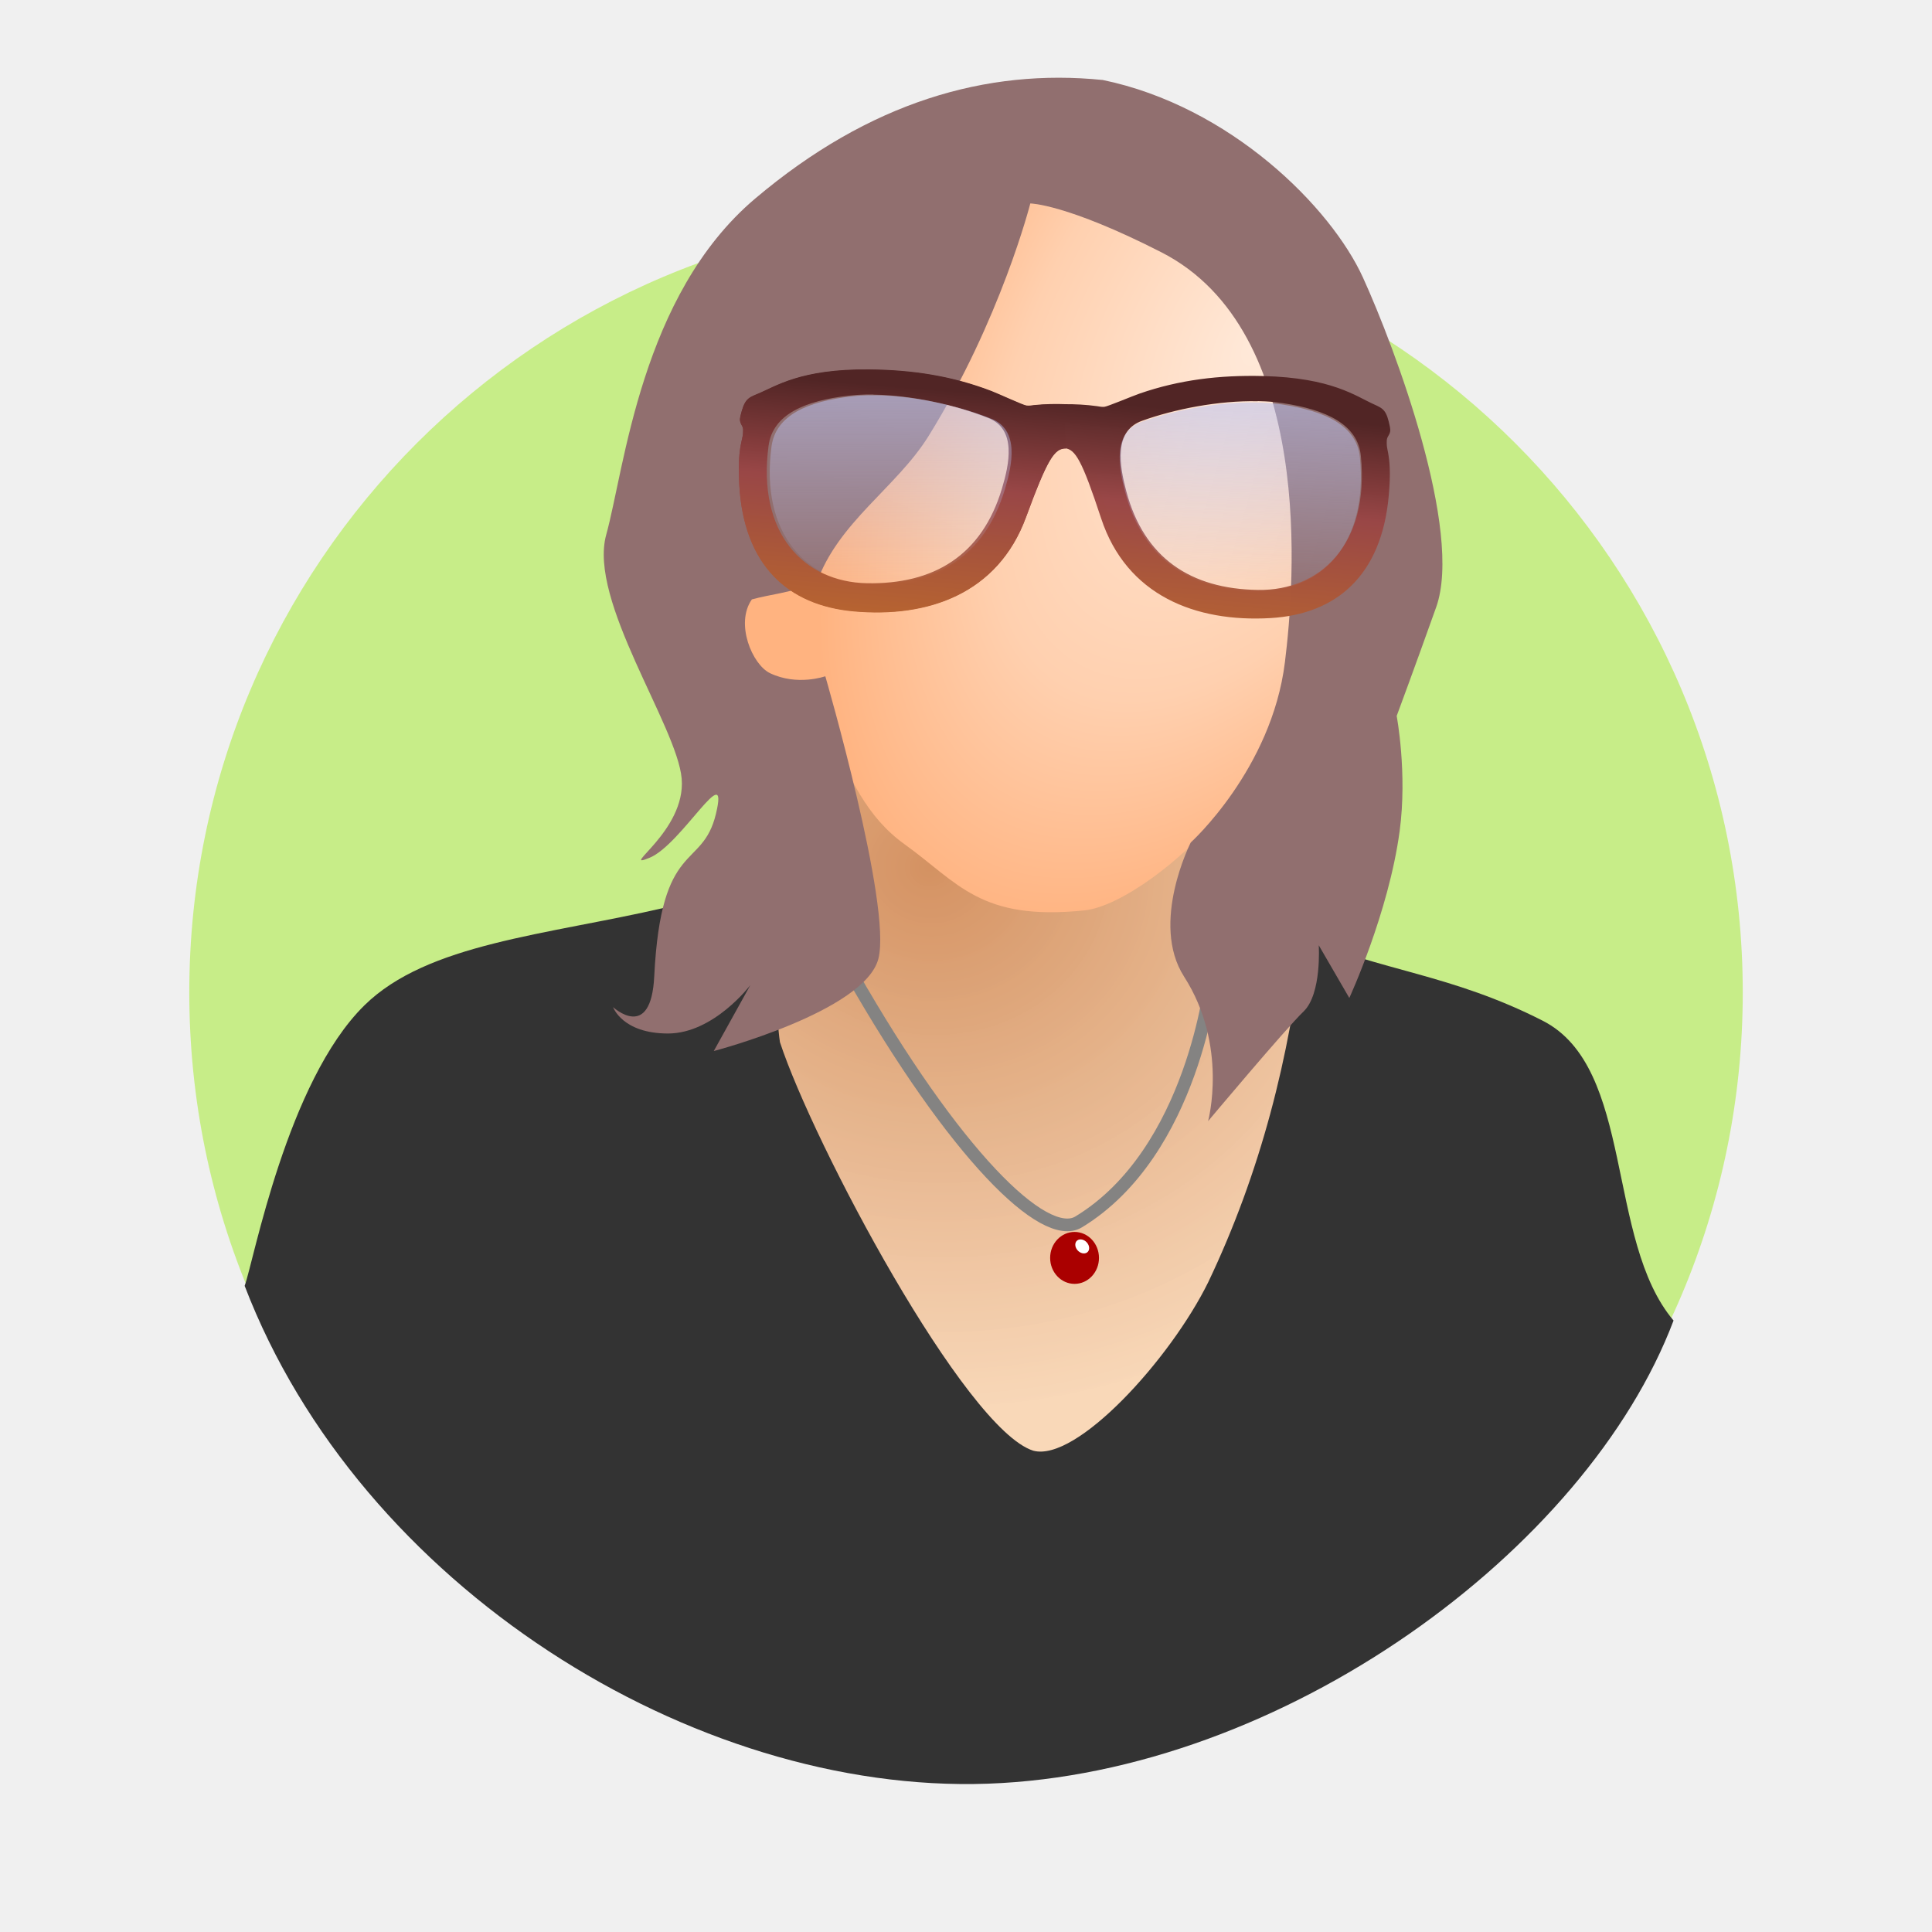
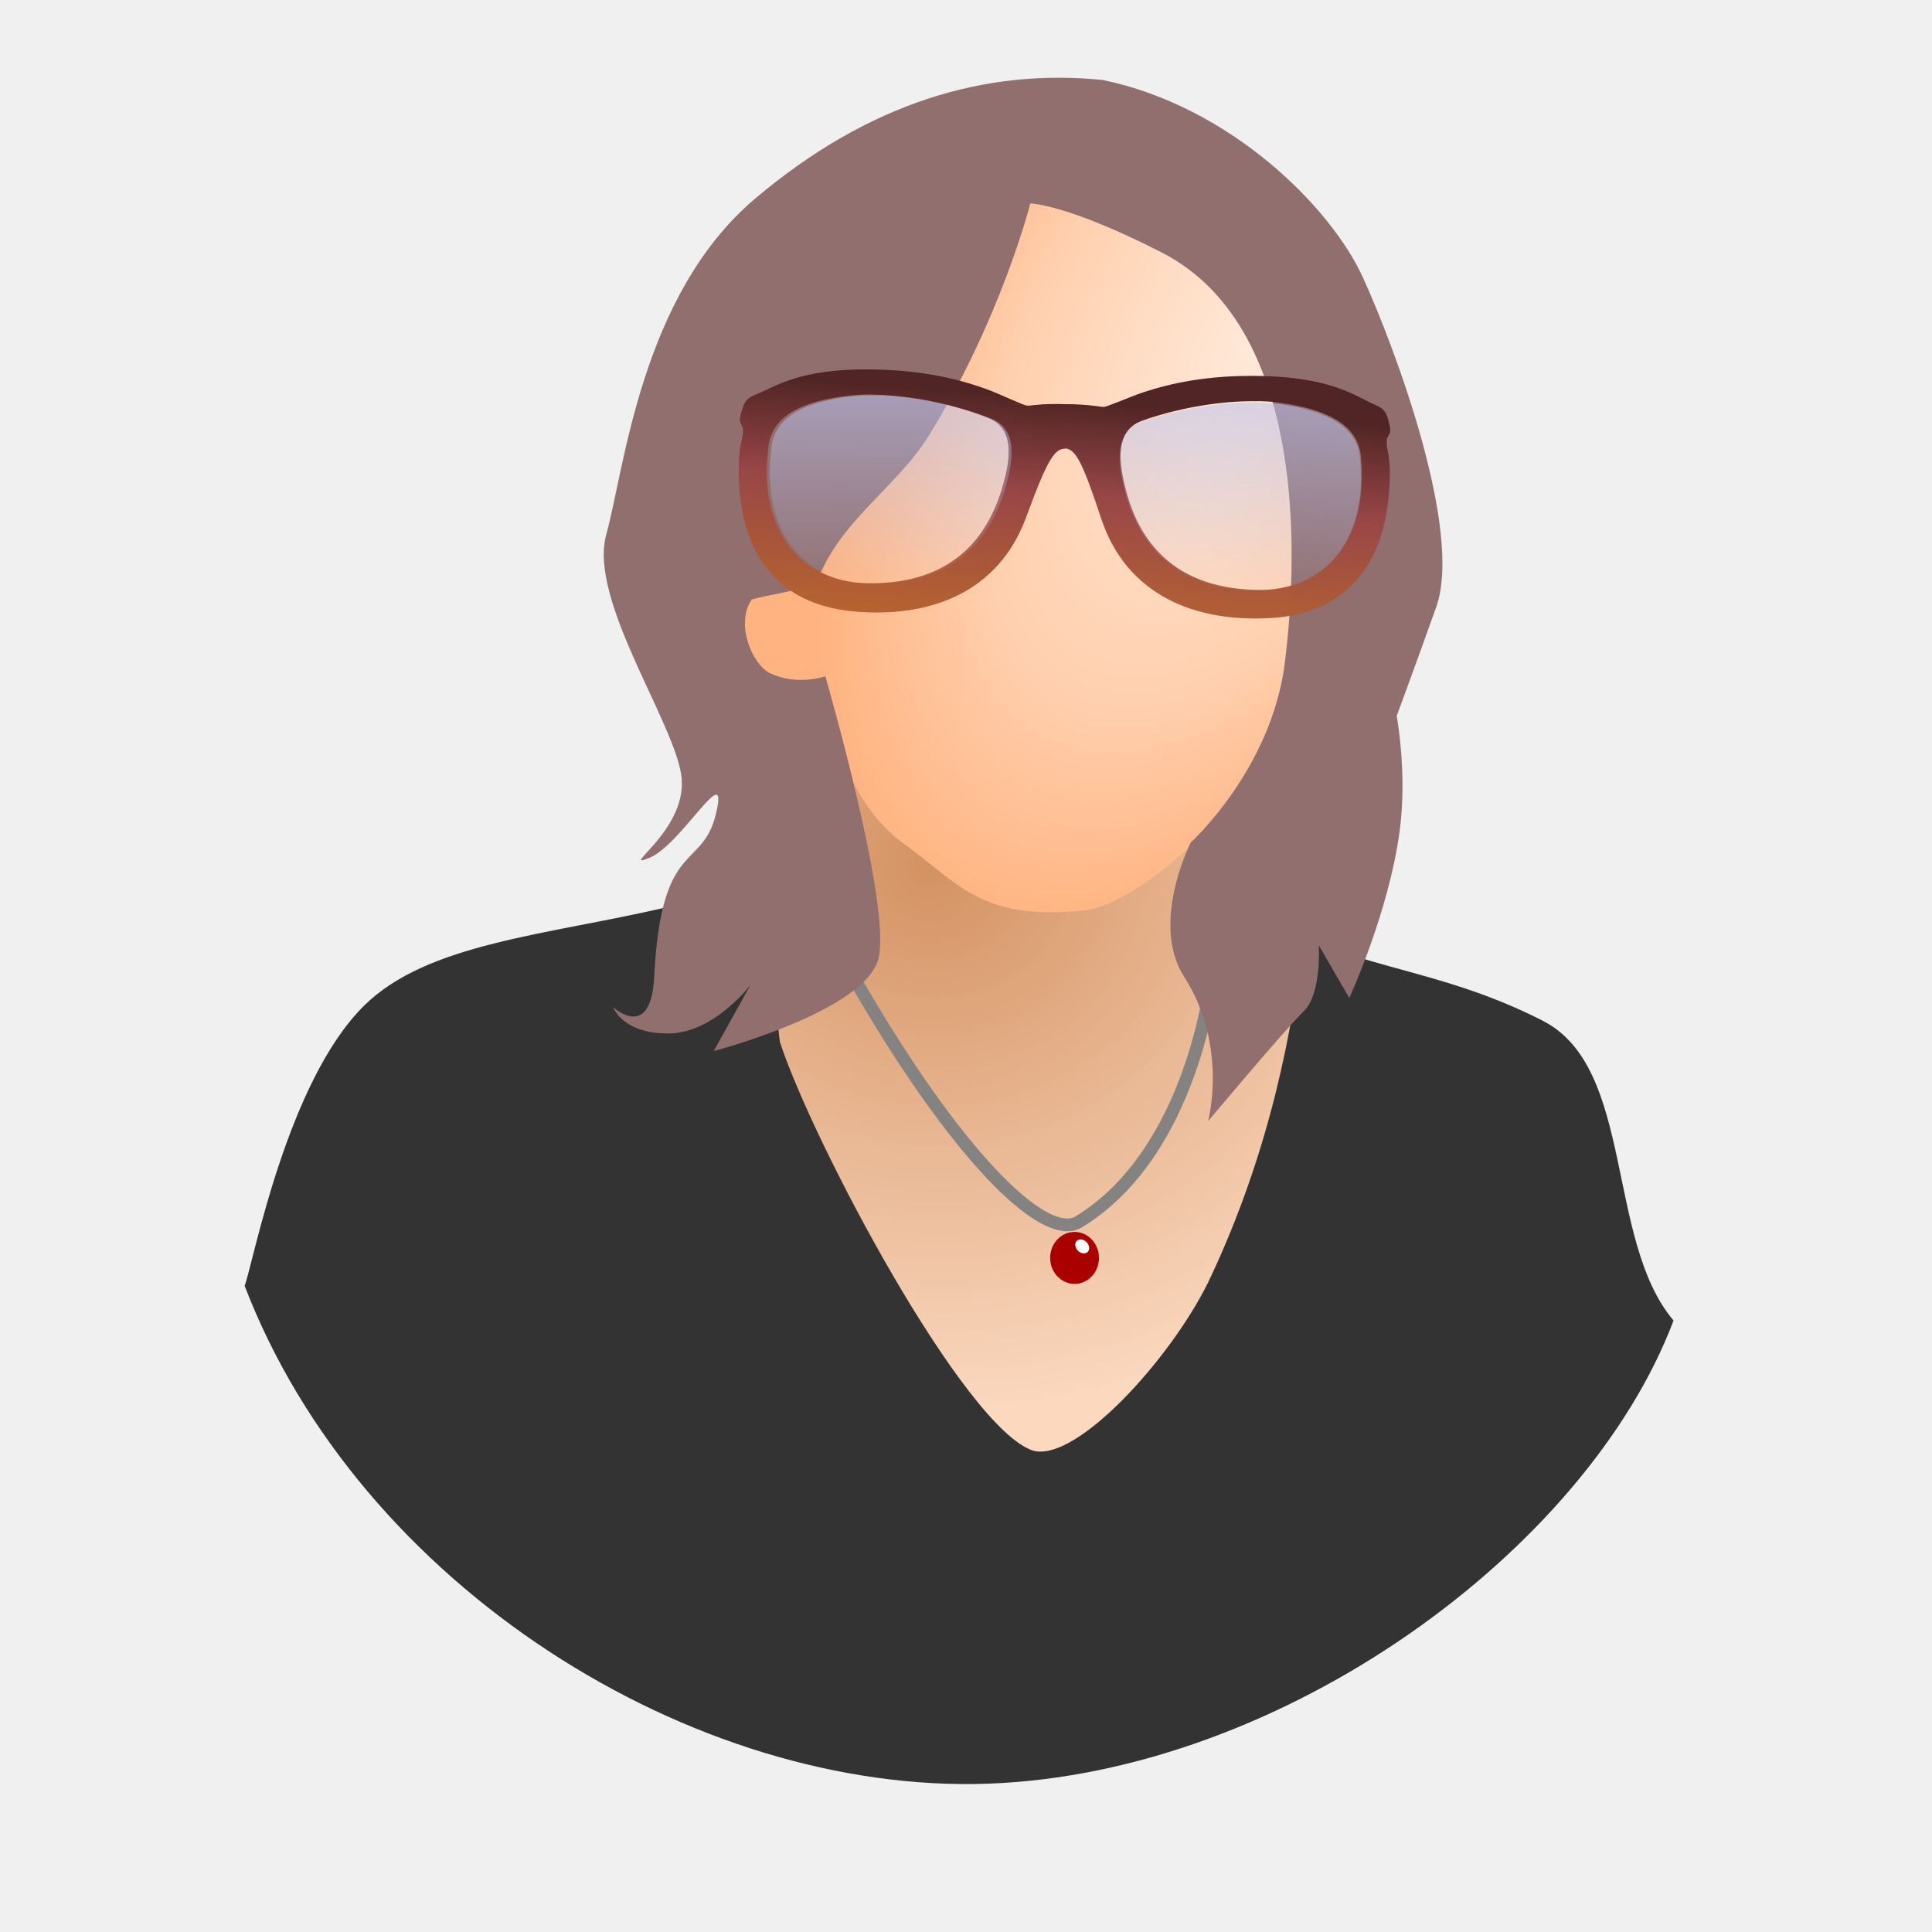
<svg xmlns="http://www.w3.org/2000/svg" xmlns:xlink="http://www.w3.org/1999/xlink" width="110" height="110" viewBox="0 0 29.104 29.104" version="1.1" id="svg2787" xml:space="preserve">
  <defs id="defs2784">
    <rect x="5.88" y="-19.377" width="22.985" height="12.027" id="rect1" />
    <linearGradient id="linearGradient1">
      <stop style="stop-color:#d49262;stop-opacity:1;" offset="0" id="stop1" />
      <stop style="stop-color:#fbd6bb;stop-opacity:0.943;" offset="1" id="stop2" />
    </linearGradient>
    <linearGradient id="linearGradient26559">
      <stop style="stop-color:#ffe9d9;stop-opacity:1;" offset="0" id="stop26555" />
      <stop style="stop-color:#ffd0af;stop-opacity:1;" offset="0.608" id="stop26563" />
      <stop style="stop-color:#ffb380;stop-opacity:1;" offset="1" id="stop26557" />
    </linearGradient>
    <mask maskUnits="userSpaceOnUse" id="mask10222">
      <circle style="fill:#ffffff;fill-opacity:1;fill-rule:evenodd;stroke-width:0.224" id="circle10224" cx="13.229" cy="14.817" r="11" />
    </mask>
    <radialGradient xlink:href="#linearGradient1" id="radialGradient2-3" cx="-13.077" cy="15.058" fx="-13.077" fy="15.058" r="5.211" gradientTransform="matrix(-0.3525487,1.729008,-1.863063,-0.3798829,9.257119,40.63777)" gradientUnits="userSpaceOnUse" />
    <radialGradient xlink:href="#linearGradient26559" id="radialGradient26561-8-4-3-7" cx="50.035" cy="10.592" fx="50.035" fy="10.592" r="5.772" gradientTransform="matrix(-0.8942386,1.669439,0.931599,0.465422,26.26525,-85.10766)" gradientUnits="userSpaceOnUse" />
    <linearGradient id="linearGradient7">
      <stop style="stop-color:#512525;stop-opacity:1;" offset="0" id="stop7" />
      <stop style="stop-color:#994646;stop-opacity:0.992;" offset="0.425" id="stop9" />
      <stop style="stop-color:#b76331;stop-opacity:0.991;" offset="1" id="stop8" />
    </linearGradient>
    <linearGradient xlink:href="#linearGradient7" id="linearGradient11" gradientUnits="userSpaceOnUse" gradientTransform="matrix(0.08882218,-0.01084407,0.02590891,0.09290898,25.56818,11.17375)" x1="-78.831" y1="-70.426" x2="-85.387" y2="-34.024" />
    <linearGradient xlink:href="#linearGradient7" id="linearGradient2" gradientUnits="userSpaceOnUse" gradientTransform="matrix(0.08882218,-0.01084407,0.02590891,0.09290898,25.56818,11.17824)" x1="-78.831" y1="-70.426" x2="-85.387" y2="-34.024" />
    <linearGradient xlink:href="#linearGradient15" id="linearGradient16" x1="13.721" y1="5.472" x2="13.785" y2="8.472" gradientUnits="userSpaceOnUse" gradientTransform="translate(-0.4511896,0.5520869)" />
    <linearGradient id="linearGradient15">
      <stop style="stop-color:#b9c2f1;stop-opacity:1;" offset="0" id="stop15" />
      <stop style="stop-color:#b9c2f1;stop-opacity:0;" offset="1" id="stop16" />
    </linearGradient>
    <linearGradient xlink:href="#linearGradient15" id="linearGradient6" gradientUnits="userSpaceOnUse" gradientTransform="matrix(-1,0,0,1,32.39597,0.5645867)" x1="13.721" y1="5.472" x2="13.785" y2="8.472" />
  </defs>
  <g id="layer1">
    <g id="g1" transform="translate(2.473419,2.406765)">
-       <circle style="mix-blend-mode:normal;fill:#c6ed84;fill-opacity:0.955;stroke:#ffffff;stroke-width:0;stroke-linecap:round" id="path34" cx="12.079" cy="12.543" r="11.701" />
+       <circle style="mix-blend-mode:normal;fill:#c6ed84;fill-opacity:0.955;stroke:#ffffff;stroke-width:0;stroke-linecap:round" id="path34" cx="-19.671" cy="12.543" r="11.701" />
      <g id="g20718-3" transform="matrix(0.8853303,0,0,0.8808192,24.0856,-0.1708568)" style="stroke-width:0.885">
        <path id="path13238-1-2-5-8-1-8" style="fill:url(#radialGradient2-3);fill-opacity:1;stroke:#000000;stroke-width:0;stroke-linecap:butt;stroke-linejoin:miter;stroke-dasharray:none;stroke-opacity:1" d="m -9.532,11.427 c 0.67,0.618 1.134,0.348 1.469,1.214 0.46,1.189 0.868,0.709 0.979,1.256 0.113,0.558 -0.348,1.377 -0.524,1.962 -0.349,1.159 -0.821,3.11 -1.25,4.063 -0.429,0.953 -2.14,2.355 -3.079,2.818 -0.939,0.463 -2.921,-1.054 -3.351,-1.028 -0.429,0.026 -1.064,-3.046 -1.305,-3.921 -0.241,-0.875 -1.716,-1.545 -0.268,-3.373 1.448,-1.828 0.766,-3.594 0.739,-3.929 -0.027,-0.335 0.969,0.241 1.156,0.447 0.188,0.206 0.956,1 2.076,1.468 0.988,0.413 1.807,0.228 2.087,-0.053 0.297,-0.297 1.432,-1.475 1.432,-1.475 z" />
        <path style="fill:url(#radialGradient26561-8-4-3-7);fill-opacity:1;stroke:#000000;stroke-width:0;stroke-linecap:butt;stroke-linejoin:miter;stroke-dasharray:none;stroke-opacity:1" d="m -9.134,2.004 c 0.607,0.874 1.131,2.489 1.175,4.279 0.045,1.836 -0.054,3.505 -1.307,5.121 -0.593,0.764 -1.669,1.563 -2.277,1.627 -1.777,0.187 -2.15,-0.471 -3.06,-1.127 -0.641,-0.462 -0.939,-1.117 -1.349,-2.066 -0.096,-0.223 -0.156,-0.234 -0.252,-0.474 -0.039,-0.098 -0.065,-0.072 -0.396,-0.032 -0.205,0.025 -1.318,-1.362 -1.396,-1.765 -0.053,-0.275 1.748,-0.265 1.797,-0.414 0.531,-1.602 1.152,-1.268 1.303,-2.069 0.152,-0.801 1.1,-3.341 2.287,-4.233 1.482,0.138 2.488,0.279 3.474,1.153 z" id="path12892-7-4-9-0-9-2" />
        <path id="path3866-5-8-8-7-7" mask="none" style="fill:#333333;fill-opacity:1;stroke:#000000;stroke-width:0;stroke-linecap:butt;stroke-linejoin:miter;stroke-dasharray:none;stroke-opacity:0" d="m -16.655,12.095 c 0,0 -0.213,0.466 -2.023,0.888 -2.033,0.474 -4.046,0.609 -5.122,1.674 -1.315,1.301 -1.883,4.375 -2.036,4.796 1.958,5.135 7.63,8.693 12.646,8.514 5.016,-0.179 10.191,-3.995 11.667,-7.921 -1.16,-1.378 -0.658,-4.325 -2.227,-5.128 -1.561,-0.799 -2.763,-0.853 -4.074,-1.428 -0.227,2.05 -0.729,4.029 -1.616,5.899 -0.646,1.32 -2.243,3.082 -2.978,2.883 -1.162,-0.371 -3.743,-5.251 -4.31,-6.987 -0.142,-0.944 0.073,-3.189 0.073,-3.189 z" />
        <path style="fill:none;stroke:#848382;stroke-width:0.217;stroke-linecap:round;stroke-linejoin:miter;stroke-dasharray:none;stroke-opacity:1" d="m -9.384,14.188 c 0,0 -0.304,2.975 -2.261,4.171 -0.587,0.358 -2.115,-1.165 -3.866,-4.246" id="path27717-0-1-6-9" />
        <path style="fill:#916f6f;stroke:#000000;stroke-width:0;stroke-linecap:butt;stroke-linejoin:miter;stroke-dasharray:none;stroke-opacity:1" d="m -11.242,-1.172 c 2.179,0.451 3.891,2.179 4.435,3.382 0.545,1.202 1.707,4.332 1.245,5.636 -0.38,1.072 -0.672,1.86 -0.672,1.86 0,0 0.184,0.977 0.05,1.973 -0.188,1.397 -0.856,2.85 -0.856,2.85 l -0.52,-0.901 c 0,0 0.053,0.831 -0.258,1.132 -0.311,0.301 -1.625,1.876 -1.625,1.876 0,0 0.348,-1.287 -0.408,-2.471 -0.585,-0.916 0.113,-2.295 0.113,-2.295 0,0 1.376,-1.251 1.602,-3.081 0.167,-1.351 0.518,-5.669 -2.102,-7.013 -1.615,-0.829 -2.23,-0.835 -2.23,-0.835 0,0 -0.501,1.985 -1.73,3.976 -0.543,0.881 -1.542,1.474 -1.906,2.517 -0.5,0.177 -0.776,0.189 -1.102,0.279 -0.288,0.413 0.007,1.115 0.308,1.261 0.467,0.225 0.942,0.053 0.942,0.053 0,0 1.136,3.93 0.903,4.832 -0.233,0.902 -2.801,1.578 -2.801,1.578 l 0.622,-1.127 c 0,0 -0.622,0.827 -1.401,0.827 -0.778,0 -0.934,-0.451 -0.934,-0.451 0,0 0.645,0.602 0.7,-0.526 0.117,-2.367 0.817,-1.804 1.05,-2.78 0.233,-0.977 -0.584,0.526 -1.128,0.751 -0.545,0.225 0.622,-0.451 0.545,-1.353 -0.078,-0.902 -1.595,-3.043 -1.284,-4.171 0.311,-1.127 0.589,-4.096 2.534,-5.749 1.945,-1.653 3.937,-2.229 5.908,-2.029 z" id="path26059-6-5-7-6" />
        <g id="g27721-2-8-1-0" transform="matrix(-0.778065,0,0,0.7514212,31.86677,-2.70822)" style="stroke-width:1.072">
          <ellipse style="fill:#aa0000;fill-opacity:1;fill-rule:evenodd;stroke-width:0.284" id="path11936-3-7-4-3-1-1" cx="56.013" cy="28.856" rx="0.534" ry="0.591" />
          <ellipse style="fill:#ffffff;fill-rule:evenodd;stroke-width:0.284" id="path12898-2-3-7-8-0-5" cx="61.474" cy="-12.193" rx="0.135" ry="0.174" transform="matrix(0.7845642,0.6200476,-0.6245485,0.780986,0,0)" />
        </g>
      </g>
    </g>
    <g id="g6" transform="rotate(0.965443,15.99366,11.63843)">
      <g id="g16" transform="translate(-0.4706588,0.5554823)">
        <path id="path1-1" style="fill:url(#linearGradient2);fill-opacity:1;stroke:#777777;stroke-width:0;stroke-linecap:round" d="m 13.461,5.064 c -1.038,0.008 -1.4,0.279 -1.678,0.398 -0.147,0.063 -0.193,0.088 -0.249,0.34 -0.025,0.112 0.044,0.123 0.045,0.204 0.001,0.081 -0.006,0.095 -0.022,0.176 -0.026,0.125 -0.048,0.302 -0.022,0.653 0.089,1.203 0.756,1.799 1.754,1.873 1.122,0.083 2.169,-0.301 2.573,-1.461 0.314,-0.901 0.413,-1.042 0.581,-1.046 l -0.032,-0.662 c -0.133,-0.004 -0.285,3.094e-4 -0.461,0.022 -0.035,0.004 -0.06,0.013 -0.109,0.008 -0.048,-0.004 -0.418,-0.168 -0.529,-0.209 -0.595,-0.217 -1.195,-0.3 -1.853,-0.295 z m 0.066,0.329 c 0.61,-0.002 1.297,0.147 1.789,0.333 0.458,0.166 0.345,0.722 0.238,1.1 -0.295,1.047 -1.035,1.512 -2.08,1.511 -0.979,-0.002 -1.728,-0.747 -1.569,-2.116 0.057,-0.49 0.55,-0.713 1.236,-0.803 0.086,-0.011 0.174,-0.019 0.266,-0.022 0.04,-0.002 0.08,-0.002 0.121,-0.003 z" />
        <path id="path1-1-6" style="fill:url(#linearGradient11);fill-opacity:1;stroke:#777777;stroke-width:0;stroke-linecap:round" d="m 13.461,5.059 c -1.038,0.008 -1.4,0.279 -1.678,0.398 -0.147,0.063 -0.193,0.088 -0.249,0.34 -0.025,0.112 0.044,0.123 0.045,0.204 0.001,0.081 -0.006,0.095 -0.022,0.176 -0.026,0.125 -0.048,0.302 -0.022,0.653 0.089,1.203 0.756,1.799 1.754,1.873 1.122,0.083 2.169,-0.301 2.573,-1.461 0.304,-0.873 0.407,-1.033 0.566,-1.045 0.159,0.012 0.261,0.172 0.565,1.045 0.404,1.16 1.452,1.544 2.573,1.461 0.998,-0.074 1.666,-0.67 1.754,-1.873 0.026,-0.351 0.003,-0.528 -0.022,-0.653 -0.017,-0.081 -0.023,-0.095 -0.022,-0.176 0.001,-0.081 0.07,-0.092 0.045,-0.204 C 21.267,5.545 21.221,5.52 21.074,5.457 20.796,5.338 20.434,5.067 19.396,5.059 h -5.17e-4 c -0.658,-0.005 -1.258,0.078 -1.853,0.295 -0.11,0.04 -0.48,0.204 -0.529,0.209 -0.048,0.004 -0.074,-0.004 -0.109,-0.008 -0.169,-0.021 -0.346,-0.025 -0.477,-0.022 -0.132,-0.003 -0.308,0.001 -0.478,0.022 -0.035,0.004 -0.06,0.013 -0.109,0.008 -0.048,-0.004 -0.418,-0.168 -0.529,-0.209 C 14.718,5.137 14.118,5.054 13.461,5.059 Z m 0.073,0.379 c 0.589,-0.002 1.254,0.142 1.729,0.321 0.442,0.16 0.332,0.697 0.229,1.062 -0.285,1.011 -1,1.461 -2.01,1.459 -0.946,-0.002 -1.669,-0.721 -1.516,-2.044 0.055,-0.473 0.531,-0.688 1.194,-0.776 0.083,-0.011 0.169,-0.018 0.257,-0.022 0.039,-0.001 0.077,-0.002 0.116,-0.002 z m 5.789,0 c 0.039,1.5e-4 0.078,5.87e-4 0.116,0.002 0.088,0.003 0.174,0.011 0.257,0.022 0.663,0.087 1.139,0.302 1.194,0.776 0.153,1.322 -0.57,2.042 -1.516,2.044 -1.01,0.002 -1.725,-0.448 -2.01,-1.459 -0.103,-0.366 -0.213,-0.902 0.229,-1.062 0.475,-0.18 1.14,-0.324 1.729,-0.321 z" />
      </g>
      <path style="opacity:0.55;fill:url(#linearGradient16);fill-opacity:1;stroke:#777777;stroke-width:0;stroke-linecap:round" d="m 12.991,6.005 c 0.616,-0.024 1.338,0.127 1.845,0.319 0.442,0.16 0.333,0.697 0.23,1.062 -0.285,1.011 -1,1.461 -2.01,1.459 -0.946,-0.002 -1.669,-0.721 -1.516,-2.044 0.055,-0.473 0.531,-0.689 1.194,-0.776 0.083,-0.011 0.169,-0.018 0.257,-0.021 z" id="path6-0" />
      <path style="opacity:0.55;fill:url(#linearGradient6);fill-opacity:1;stroke:#777777;stroke-width:0;stroke-linecap:round" d="m 18.954,6.017 c -0.616,-0.024 -1.338,0.127 -1.845,0.319 -0.442,0.16 -0.333,0.697 -0.23,1.062 0.285,1.011 1,1.461 2.01,1.459 0.946,-0.002 1.669,-0.721 1.516,-2.044 -0.055,-0.473 -0.531,-0.689 -1.194,-0.776 -0.083,-0.011 -0.169,-0.018 -0.257,-0.021 z" id="path6-0-5" />
    </g>
    <text xml:space="preserve" transform="scale(0.2645833)" id="text1" style="font-family:Constantia;-inkscape-font-specification:Constantia;white-space:pre;shape-inside:url(#rect1);display:inline;fill:#6af0fa;stroke:#ffffff;stroke-width:0;stroke-linecap:round" />
    <text xml:space="preserve" style="font-size:3.175px;font-family:Constantia;-inkscape-font-specification:Constantia;fill:#6af0fa;stroke:#ffffff;stroke-width:0;stroke-linecap:round" x="13.082" y="-4.526" id="text2">
      <tspan id="tspan2" style="stroke-width:0" x="13.082" y="-4.526">164, 237, 244</tspan>
    </text>
  </g>
</svg>
